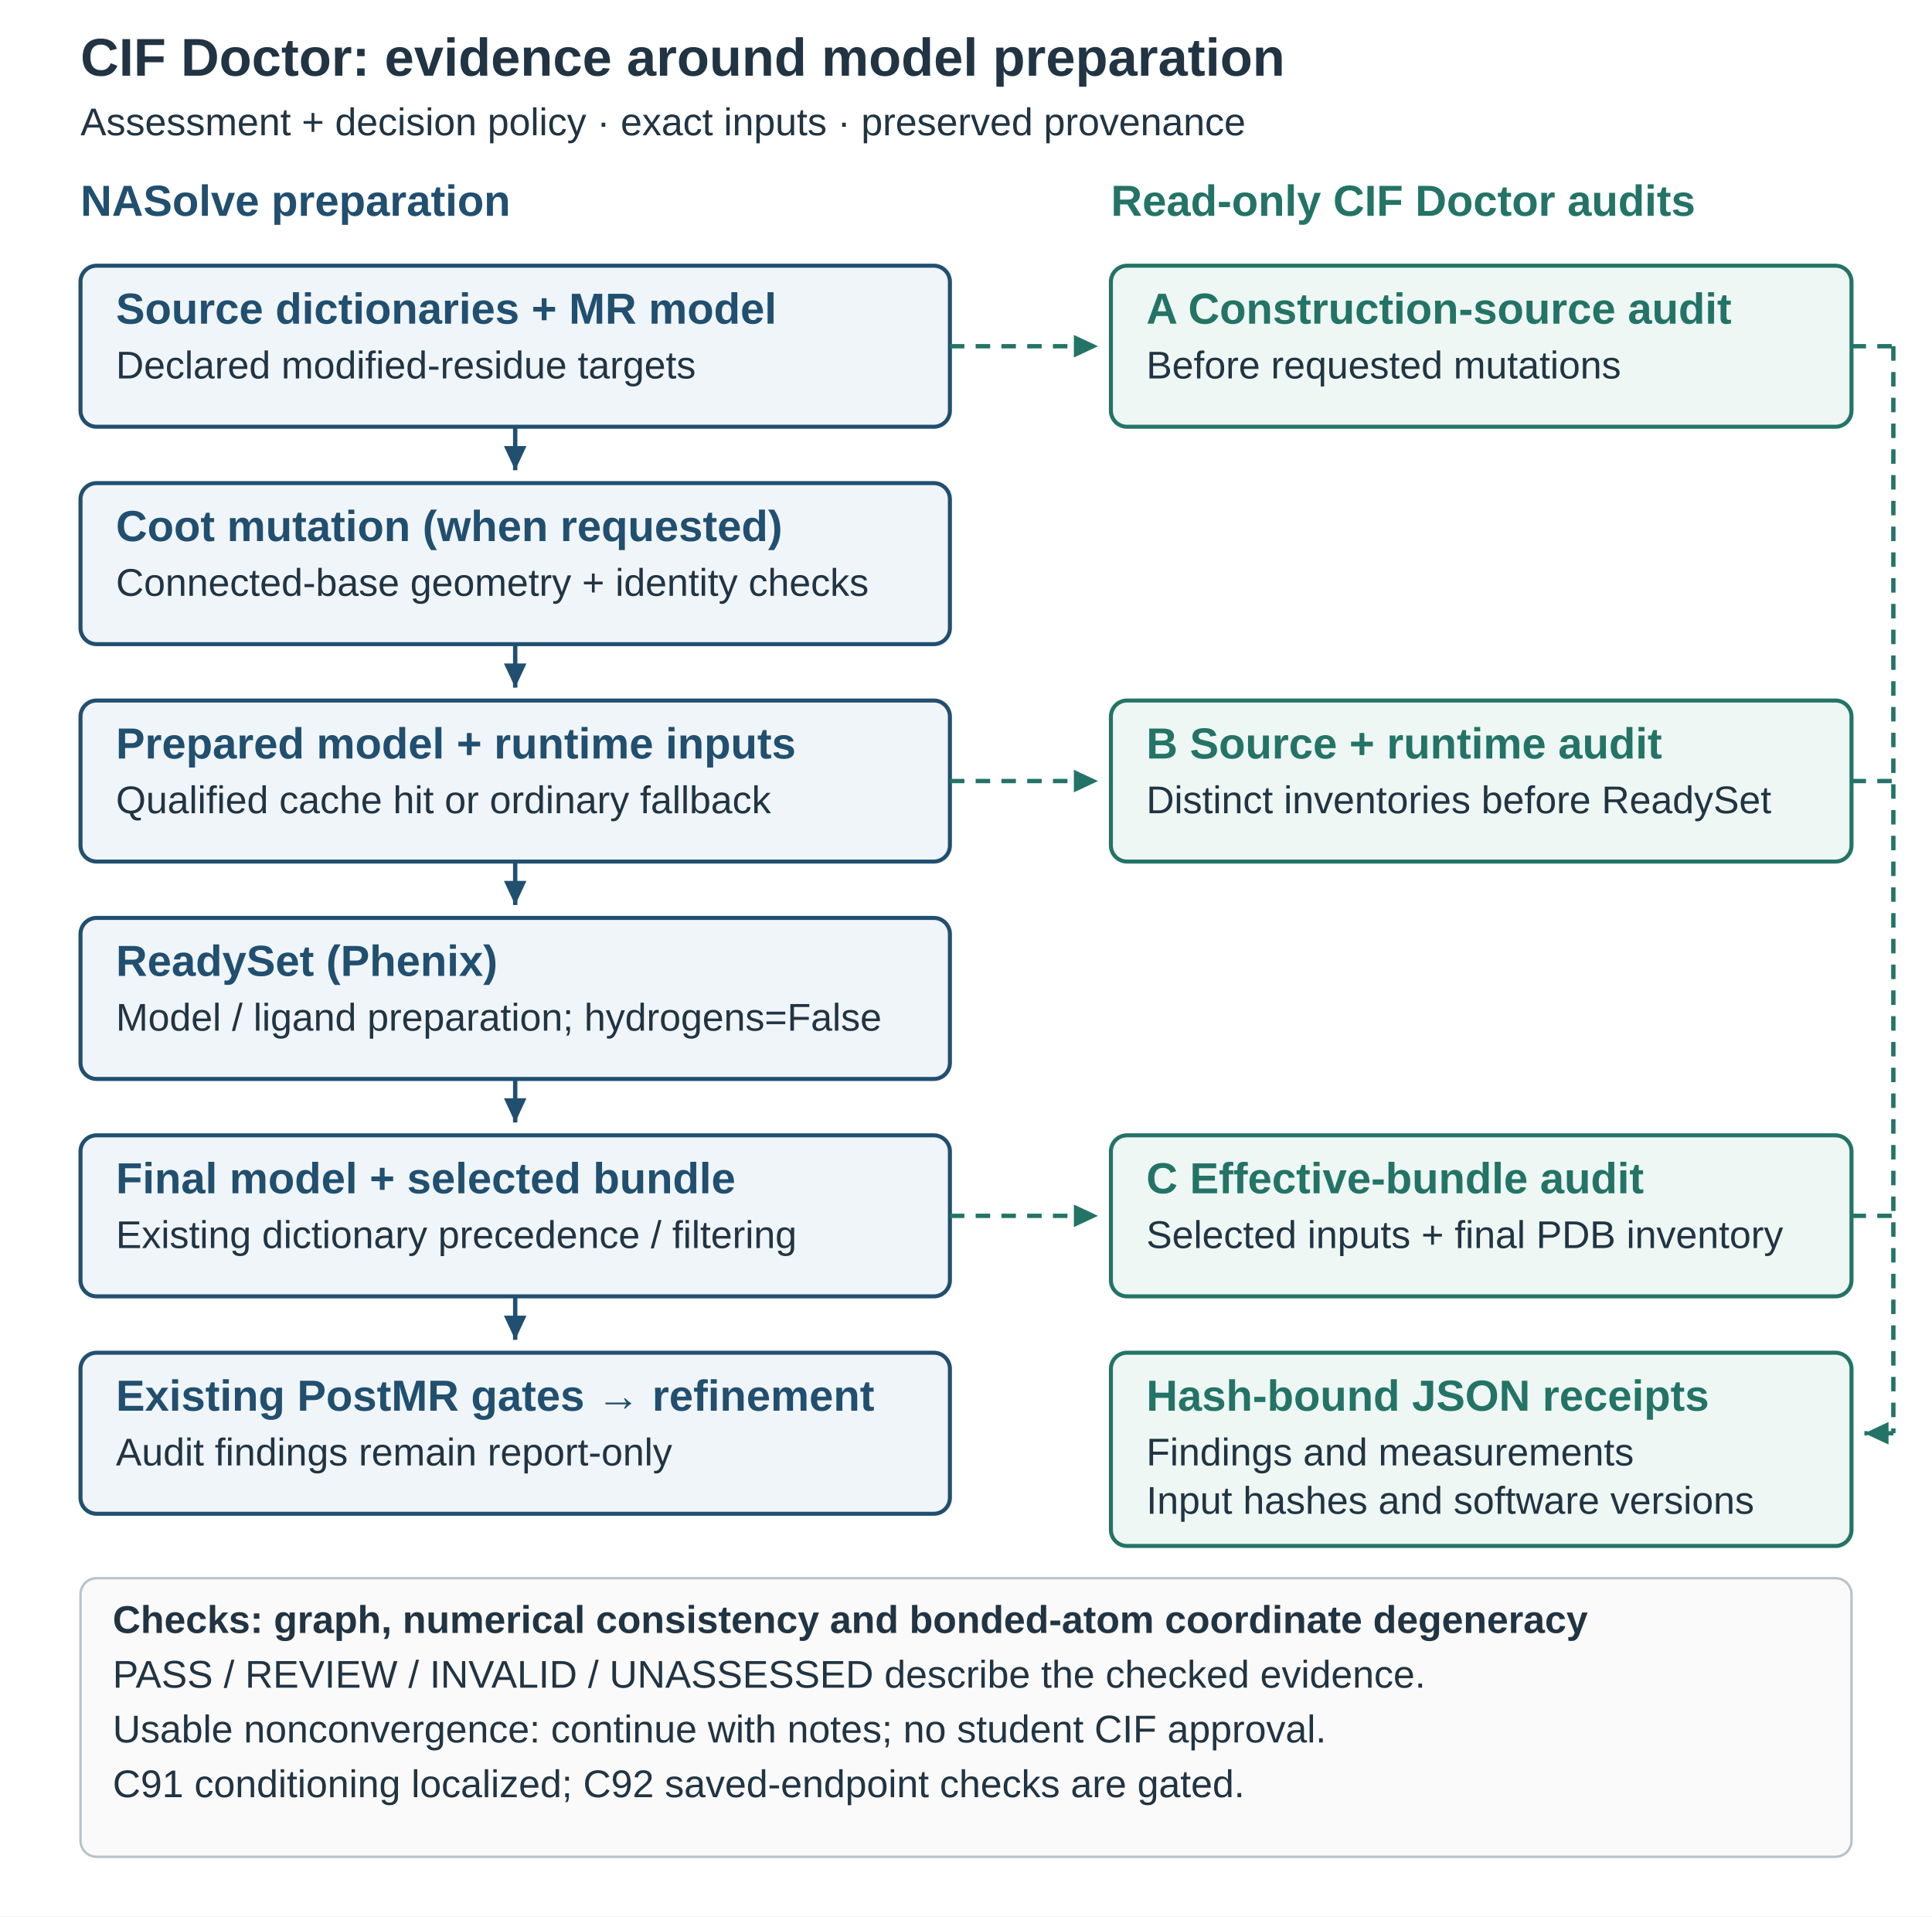
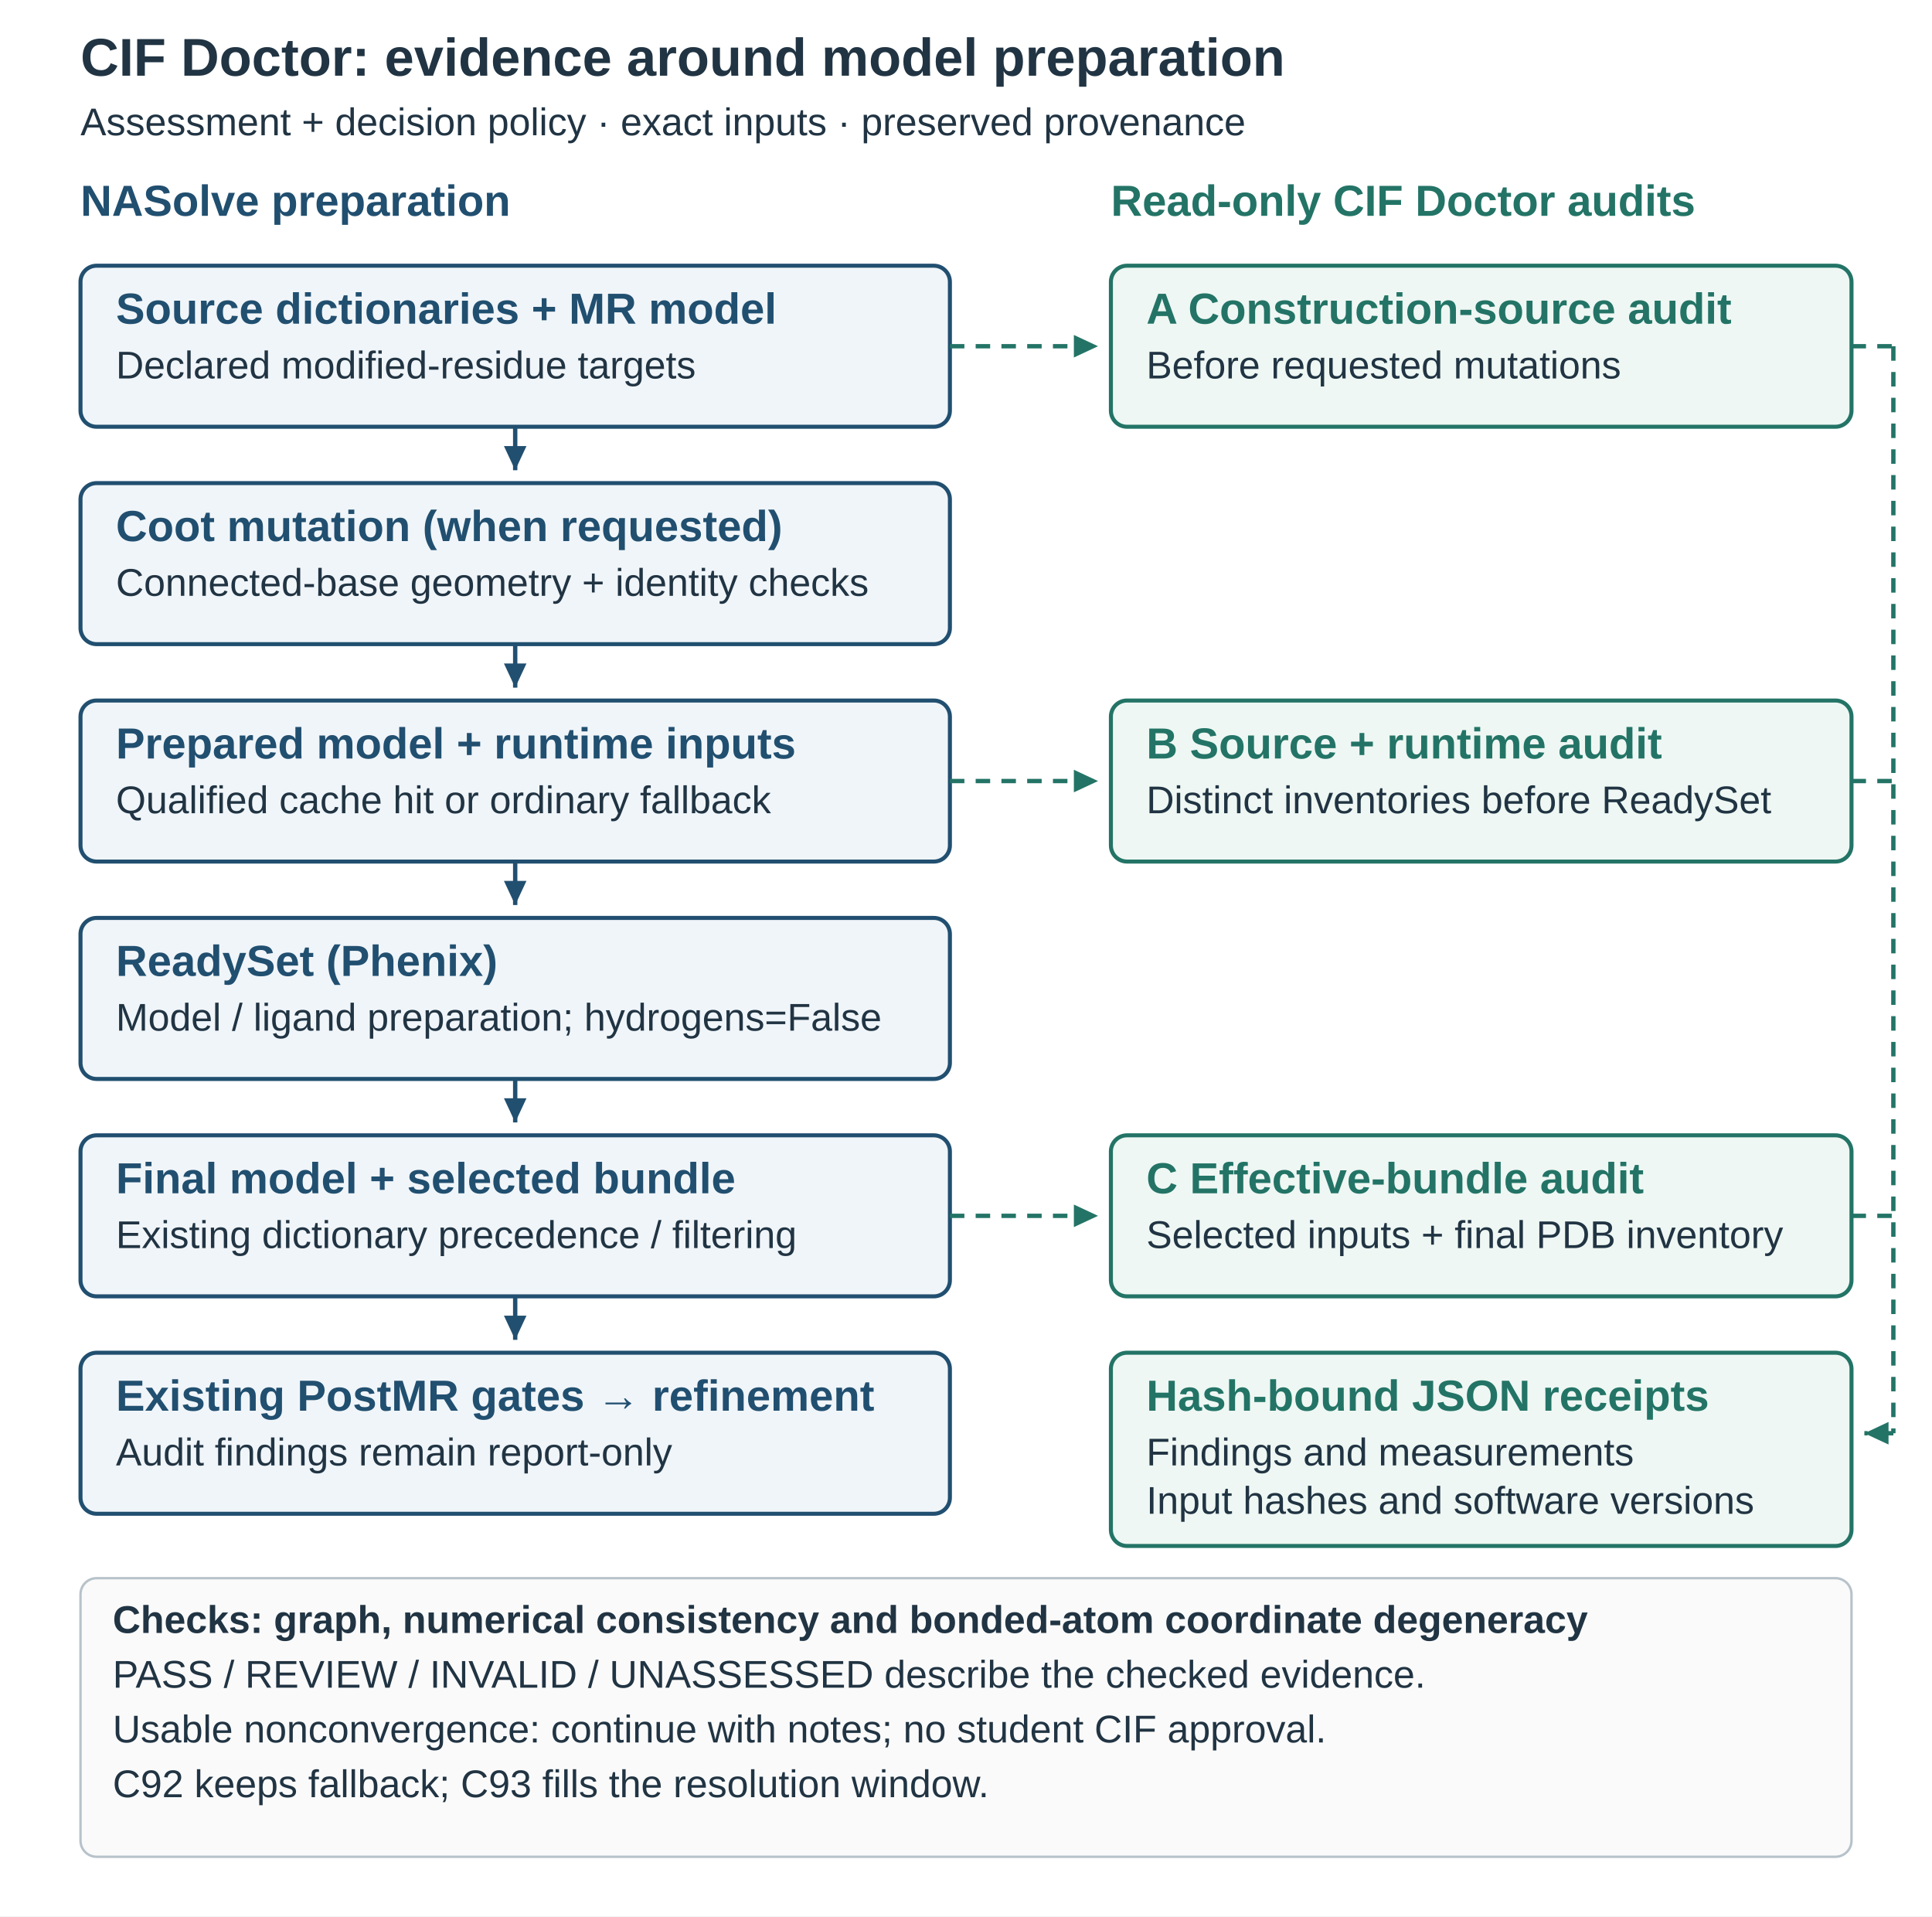
<svg xmlns="http://www.w3.org/2000/svg" width="180mm" height="178.5mm" viewBox="0 0 1200 1190" role="img" aria-labelledby="title description">
  <rect width="1200" height="1190" fill="white" />
  <text x="50" y="47" font-family="Arial, Helvetica, sans-serif" font-size="33" font-weight="bold" fill="#213443" text-anchor="start">CIF Doctor: evidence around model preparation</text>
  <text x="50" y="84" font-family="Arial, Helvetica, sans-serif" font-size="24" font-weight="normal" fill="#213443" text-anchor="start">Assessment + decision policy · exact inputs · preserved provenance</text>
  <text x="50" y="134" font-family="Arial, Helvetica, sans-serif" font-size="27" font-weight="bold" fill="#214f70" text-anchor="start">NASolve preparation</text>
  <text x="690" y="134" font-family="Arial, Helvetica, sans-serif" font-size="27" font-weight="bold" fill="#237466" text-anchor="start">Read-only CIF Doctor audits</text>
  <g id="source-inputs">
    <rect x="50" y="165" width="540" height="100" rx="10" fill="#f0f5f9" stroke="#214f70" stroke-width="2.5" />
    <text x="72" y="201" font-family="Arial, Helvetica, sans-serif" font-size="27" font-weight="bold" fill="#214f70" text-anchor="start">Source dictionaries + MR model</text>
    <text x="72" y="235" font-family="Arial, Helvetica, sans-serif" font-size="24" font-weight="normal" fill="#213443" text-anchor="start">Declared modified-residue targets</text>
  </g>
  <g id="coot-mutation">
    <rect x="50" y="300" width="540" height="100" rx="10" fill="#f0f5f9" stroke="#214f70" stroke-width="2.5" />
    <text x="72" y="336" font-family="Arial, Helvetica, sans-serif" font-size="27" font-weight="bold" fill="#214f70" text-anchor="start">Coot mutation (when requested)</text>
    <text x="72" y="370" font-family="Arial, Helvetica, sans-serif" font-size="24" font-weight="normal" fill="#213443" text-anchor="start">Connected-base geometry + identity checks</text>
  </g>
  <g id="prepared-inputs">
    <rect x="50" y="435" width="540" height="100" rx="10" fill="#f0f5f9" stroke="#214f70" stroke-width="2.5" />
    <text x="72" y="471" font-family="Arial, Helvetica, sans-serif" font-size="27" font-weight="bold" fill="#214f70" text-anchor="start">Prepared model + runtime inputs</text>
    <text x="72" y="505" font-family="Arial, Helvetica, sans-serif" font-size="24" font-weight="normal" fill="#213443" text-anchor="start">Qualified cache hit or ordinary fallback</text>
  </g>
  <g id="readyset">
    <rect x="50" y="570" width="540" height="100" rx="10" fill="#f0f5f9" stroke="#214f70" stroke-width="2.5" />
    <text x="72" y="606" font-family="Arial, Helvetica, sans-serif" font-size="27" font-weight="bold" fill="#214f70" text-anchor="start">ReadySet (Phenix)</text>
    <text x="72" y="640" font-family="Arial, Helvetica, sans-serif" font-size="24" font-weight="normal" fill="#213443" text-anchor="start">Model / ligand preparation; hydrogens=False</text>
  </g>
  <g id="effective-inputs">
    <rect x="50" y="705" width="540" height="100" rx="10" fill="#f0f5f9" stroke="#214f70" stroke-width="2.5" />
    <text x="72" y="741" font-family="Arial, Helvetica, sans-serif" font-size="27" font-weight="bold" fill="#214f70" text-anchor="start">Final model + selected bundle</text>
    <text x="72" y="775" font-family="Arial, Helvetica, sans-serif" font-size="24" font-weight="normal" fill="#213443" text-anchor="start">Existing dictionary precedence / filtering</text>
  </g>
  <g id="postmr-gates">
    <rect x="50" y="840" width="540" height="100" rx="10" fill="#f0f5f9" stroke="#214f70" stroke-width="2.5" />
    <text x="72" y="876" font-family="Arial, Helvetica, sans-serif" font-size="27" font-weight="bold" fill="#214f70" text-anchor="start">Existing PostMR gates → refinement</text>
    <text x="72" y="910" font-family="Arial, Helvetica, sans-serif" font-size="24" font-weight="normal" fill="#213443" text-anchor="start">Audit findings remain report-only</text>
  </g>
  <g id="preparation-flow-0">
    <path d="M 320.0 265.0 L 320.0 292.0" fill="none" stroke="#214f70" stroke-width="2.7" />
    <polygon points="320.0,292.0 313.0,277.0 327.0,277.0" fill="#214f70" />
  </g>
  <g id="preparation-flow-1">
    <path d="M 320.0 400.0 L 320.0 427.0" fill="none" stroke="#214f70" stroke-width="2.7" />
    <polygon points="320.0,427.0 313.0,412.0 327.0,412.0" fill="#214f70" />
  </g>
  <g id="preparation-flow-2">
    <path d="M 320.0 535.0 L 320.0 562.0" fill="none" stroke="#214f70" stroke-width="2.7" />
    <polygon points="320.0,562.0 313.0,547.0 327.0,547.0" fill="#214f70" />
  </g>
  <g id="preparation-flow-3">
    <path d="M 320.0 670.0 L 320.0 697.0" fill="none" stroke="#214f70" stroke-width="2.7" />
    <polygon points="320.0,697.0 313.0,682.0 327.0,682.0" fill="#214f70" />
  </g>
  <g id="preparation-flow-4">
    <path d="M 320.0 805.0 L 320.0 832.0" fill="none" stroke="#214f70" stroke-width="2.7" />
    <polygon points="320.0,832.0 313.0,817.0 327.0,817.0" fill="#214f70" />
  </g>
  <g id="mutation-audit">
    <rect x="690" y="165" width="460" height="100" rx="10" fill="#eef7f3" stroke="#237466" stroke-width="2.5" />
    <text x="712" y="201" font-family="Arial, Helvetica, sans-serif" font-size="27" font-weight="bold" fill="#237466" text-anchor="start">A  Construction-source audit</text>
    <text x="712" y="235" font-family="Arial, Helvetica, sans-serif" font-size="24" font-weight="normal" fill="#213443" text-anchor="start">Before requested mutations</text>
  </g>
  <g id="audit-branch-mutation-audit">
    <path d="M 590.0 215.0 L 599.0 215.0" fill="none" stroke="#237466" stroke-width="2.7" />
    <path d="M 606.0 215.0 L 615.0 215.0" fill="none" stroke="#237466" stroke-width="2.7" />
    <path d="M 622.0 215.0 L 631.0 215.0" fill="none" stroke="#237466" stroke-width="2.7" />
    <path d="M 638.0 215.0 L 647.0 215.0" fill="none" stroke="#237466" stroke-width="2.7" />
    <path d="M 654.0 215.0 L 663.0 215.0" fill="none" stroke="#237466" stroke-width="2.7" />
    <path d="M 670.0 215.0 L 679.0 215.0" fill="none" stroke="#237466" stroke-width="2.7" />
    <polygon points="682.0,215.0 667.0,222.0 667.0,208.0" fill="#237466" />
  </g>
  <g id="source-runtime-audit">
    <rect x="690" y="435" width="460" height="100" rx="10" fill="#eef7f3" stroke="#237466" stroke-width="2.5" />
    <text x="712" y="471" font-family="Arial, Helvetica, sans-serif" font-size="27" font-weight="bold" fill="#237466" text-anchor="start">B  Source + runtime audit</text>
    <text x="712" y="505" font-family="Arial, Helvetica, sans-serif" font-size="24" font-weight="normal" fill="#213443" text-anchor="start">Distinct inventories before ReadySet</text>
  </g>
  <g id="audit-branch-source-runtime-audit">
    <path d="M 590.0 485.0 L 599.0 485.0" fill="none" stroke="#237466" stroke-width="2.7" />
    <path d="M 606.0 485.0 L 615.0 485.0" fill="none" stroke="#237466" stroke-width="2.7" />
    <path d="M 622.0 485.0 L 631.0 485.0" fill="none" stroke="#237466" stroke-width="2.7" />
    <path d="M 638.0 485.0 L 647.0 485.0" fill="none" stroke="#237466" stroke-width="2.7" />
    <path d="M 654.0 485.0 L 663.0 485.0" fill="none" stroke="#237466" stroke-width="2.7" />
    <path d="M 670.0 485.0 L 679.0 485.0" fill="none" stroke="#237466" stroke-width="2.7" />
    <polygon points="682.0,485.0 667.0,492.0 667.0,478.0" fill="#237466" />
  </g>
  <g id="effective-audit">
    <rect x="690" y="705" width="460" height="100" rx="10" fill="#eef7f3" stroke="#237466" stroke-width="2.5" />
    <text x="712" y="741" font-family="Arial, Helvetica, sans-serif" font-size="27" font-weight="bold" fill="#237466" text-anchor="start">C  Effective-bundle audit</text>
    <text x="712" y="775" font-family="Arial, Helvetica, sans-serif" font-size="24" font-weight="normal" fill="#213443" text-anchor="start">Selected inputs + final PDB inventory</text>
  </g>
  <g id="audit-branch-effective-audit">
    <path d="M 590.0 755.0 L 599.0 755.0" fill="none" stroke="#237466" stroke-width="2.7" />
    <path d="M 606.0 755.0 L 615.0 755.0" fill="none" stroke="#237466" stroke-width="2.7" />
    <path d="M 622.0 755.0 L 631.0 755.0" fill="none" stroke="#237466" stroke-width="2.7" />
    <path d="M 638.0 755.0 L 647.0 755.0" fill="none" stroke="#237466" stroke-width="2.7" />
    <path d="M 654.0 755.0 L 663.0 755.0" fill="none" stroke="#237466" stroke-width="2.7" />
    <path d="M 670.0 755.0 L 679.0 755.0" fill="none" stroke="#237466" stroke-width="2.7" />
    <polygon points="682.0,755.0 667.0,762.0 667.0,748.0" fill="#237466" />
  </g>
  <g id="json-receipts">
    <rect x="690" y="840" width="460" height="120" rx="10" fill="#eef7f3" stroke="#237466" stroke-width="2.5" />
    <text x="712" y="876" font-family="Arial, Helvetica, sans-serif" font-size="27" font-weight="bold" fill="#237466" text-anchor="start">Hash-bound JSON receipts</text>
    <text x="712" y="910" font-family="Arial, Helvetica, sans-serif" font-size="24" font-weight="normal" fill="#213443" text-anchor="start">Findings and measurements</text>
    <text x="712" y="940" font-family="Arial, Helvetica, sans-serif" font-size="24" font-weight="normal" fill="#213443" text-anchor="start">Input hashes and software versions</text>
  </g>
  <g id="mutation-to-receipts">
    <path d="M 1150.0 215.0 L 1159.0 215.0" fill="none" stroke="#237466" stroke-width="2.7" />
    <path d="M 1166.0 215.0 L 1175.0 215.0" fill="none" stroke="#237466" stroke-width="2.7" />
    <path d="M 1176.0 215.0 L 1176.0 224.0" fill="none" stroke="#237466" stroke-width="2.7" />
    <path d="M 1176.0 231.0 L 1176.0 240.0" fill="none" stroke="#237466" stroke-width="2.7" />
    <path d="M 1176.0 247.0 L 1176.0 256.0" fill="none" stroke="#237466" stroke-width="2.7" />
    <path d="M 1176.0 263.0 L 1176.0 272.0" fill="none" stroke="#237466" stroke-width="2.7" />
    <path d="M 1176.0 279.0 L 1176.0 288.0" fill="none" stroke="#237466" stroke-width="2.7" />
    <path d="M 1176.0 295.0 L 1176.0 304.0" fill="none" stroke="#237466" stroke-width="2.7" />
    <path d="M 1176.0 311.0 L 1176.0 320.0" fill="none" stroke="#237466" stroke-width="2.7" />
    <path d="M 1176.0 327.0 L 1176.0 336.0" fill="none" stroke="#237466" stroke-width="2.7" />
    <path d="M 1176.0 343.0 L 1176.0 352.0" fill="none" stroke="#237466" stroke-width="2.7" />
    <path d="M 1176.0 359.0 L 1176.0 368.0" fill="none" stroke="#237466" stroke-width="2.7" />
    <path d="M 1176.0 375.0 L 1176.0 384.0" fill="none" stroke="#237466" stroke-width="2.7" />
    <path d="M 1176.0 391.0 L 1176.0 400.0" fill="none" stroke="#237466" stroke-width="2.7" />
    <path d="M 1176.0 407.0 L 1176.0 416.0" fill="none" stroke="#237466" stroke-width="2.7" />
    <path d="M 1176.0 423.0 L 1176.0 432.0" fill="none" stroke="#237466" stroke-width="2.7" />
    <path d="M 1176.0 439.0 L 1176.0 448.0" fill="none" stroke="#237466" stroke-width="2.7" />
    <path d="M 1176.0 455.0 L 1176.0 464.0" fill="none" stroke="#237466" stroke-width="2.7" />
    <path d="M 1176.0 471.0 L 1176.0 480.0" fill="none" stroke="#237466" stroke-width="2.7" />
    <path d="M 1176.0 487.0 L 1176.0 496.0" fill="none" stroke="#237466" stroke-width="2.7" />
    <path d="M 1176.0 503.0 L 1176.0 512.0" fill="none" stroke="#237466" stroke-width="2.7" />
    <path d="M 1176.0 519.0 L 1176.0 528.0" fill="none" stroke="#237466" stroke-width="2.7" />
    <path d="M 1176.0 535.0 L 1176.0 544.0" fill="none" stroke="#237466" stroke-width="2.7" />
    <path d="M 1176.0 551.0 L 1176.0 560.0" fill="none" stroke="#237466" stroke-width="2.7" />
    <path d="M 1176.0 567.0 L 1176.0 576.0" fill="none" stroke="#237466" stroke-width="2.7" />
    <path d="M 1176.0 583.0 L 1176.0 592.0" fill="none" stroke="#237466" stroke-width="2.7" />
    <path d="M 1176.0 599.0 L 1176.0 608.0" fill="none" stroke="#237466" stroke-width="2.7" />
    <path d="M 1176.0 615.0 L 1176.0 624.0" fill="none" stroke="#237466" stroke-width="2.7" />
    <path d="M 1176.0 631.0 L 1176.0 640.0" fill="none" stroke="#237466" stroke-width="2.7" />
    <path d="M 1176.0 647.0 L 1176.0 656.0" fill="none" stroke="#237466" stroke-width="2.7" />
    <path d="M 1176.0 663.0 L 1176.0 672.0" fill="none" stroke="#237466" stroke-width="2.7" />
    <path d="M 1176.0 679.0 L 1176.0 688.0" fill="none" stroke="#237466" stroke-width="2.7" />
    <path d="M 1176.0 695.0 L 1176.0 704.0" fill="none" stroke="#237466" stroke-width="2.7" />
    <path d="M 1176.0 711.0 L 1176.0 720.0" fill="none" stroke="#237466" stroke-width="2.7" />
    <path d="M 1176.0 727.0 L 1176.0 736.0" fill="none" stroke="#237466" stroke-width="2.7" />
    <path d="M 1176.0 743.0 L 1176.0 752.0" fill="none" stroke="#237466" stroke-width="2.7" />
    <path d="M 1176.0 759.0 L 1176.0 768.0" fill="none" stroke="#237466" stroke-width="2.7" />
    <path d="M 1176.0 775.0 L 1176.0 784.0" fill="none" stroke="#237466" stroke-width="2.7" />
    <path d="M 1176.0 791.0 L 1176.0 800.0" fill="none" stroke="#237466" stroke-width="2.7" />
    <path d="M 1176.0 807.0 L 1176.0 816.0" fill="none" stroke="#237466" stroke-width="2.7" />
    <path d="M 1176.0 823.0 L 1176.0 832.0" fill="none" stroke="#237466" stroke-width="2.7" />
    <path d="M 1176.0 839.0 L 1176.0 848.0" fill="none" stroke="#237466" stroke-width="2.7" />
    <path d="M 1176.0 855.0 L 1176.0 864.0" fill="none" stroke="#237466" stroke-width="2.7" />
    <path d="M 1176.0 871.0 L 1176.0 880.0" fill="none" stroke="#237466" stroke-width="2.7" />
    <path d="M 1176.0 887.0 L 1176.0 890.0" fill="none" stroke="#237466" stroke-width="2.7" />
    <path d="M 1176.0 890.0 L 1167.0 890.0" fill="none" stroke="#237466" stroke-width="2.7" />
    <path d="M 1160.0 890.0 L 1158.0 890.0" fill="none" stroke="#237466" stroke-width="2.7" />
    <polygon points="1158.0,890.0 1173.0,883.0 1173.0,897.0" fill="#237466" />
  </g>
  <g id="source-to-receipts">
    <path d="M 1150.0 485.0 L 1159.0 485.0" fill="none" stroke="#237466" stroke-width="2.7" />
    <path d="M 1166.0 485.0 L 1175.0 485.0" fill="none" stroke="#237466" stroke-width="2.7" />
  </g>
  <g id="effective-to-receipts">
    <path d="M 1150.0 755.0 L 1159.0 755.0" fill="none" stroke="#237466" stroke-width="2.7" />
    <path d="M 1166.0 755.0 L 1175.0 755.0" fill="none" stroke="#237466" stroke-width="2.7" />
  </g>
  <g id="scope-notes">
    <rect x="50" y="980" width="1100" height="173" rx="10" fill="#fafafa" stroke="#b7c2ca" stroke-width="1.5" />
    <text x="70" y="1014" font-family="Arial, Helvetica, sans-serif" font-size="24" font-weight="bold" fill="#213443" text-anchor="start">Checks: graph, numerical consistency and bonded-atom coordinate degeneracy</text>
    <text x="70" y="1048" font-family="Arial, Helvetica, sans-serif" font-size="24" font-weight="normal" fill="#213443" text-anchor="start">PASS / REVIEW / INVALID / UNASSESSED describe the checked evidence.</text>
    <text x="70" y="1082" font-family="Arial, Helvetica, sans-serif" font-size="24" font-weight="normal" fill="#213443" text-anchor="start">Usable nonconvergence: continue with notes; no student CIF approval.</text>
-     <text x="70" y="1116" font-family="Arial, Helvetica, sans-serif" font-size="24" font-weight="normal" fill="#213443" text-anchor="start">C91 conditioning localized; C92 saved-endpoint checks are gated.</text>
+     <text x="70" y="1116" font-family="Arial, Helvetica, sans-serif" font-size="24" font-weight="normal" fill="#213443" text-anchor="start">C92 keeps fallback; C93 fills the resolution window.</text>
  </g>
</svg>
